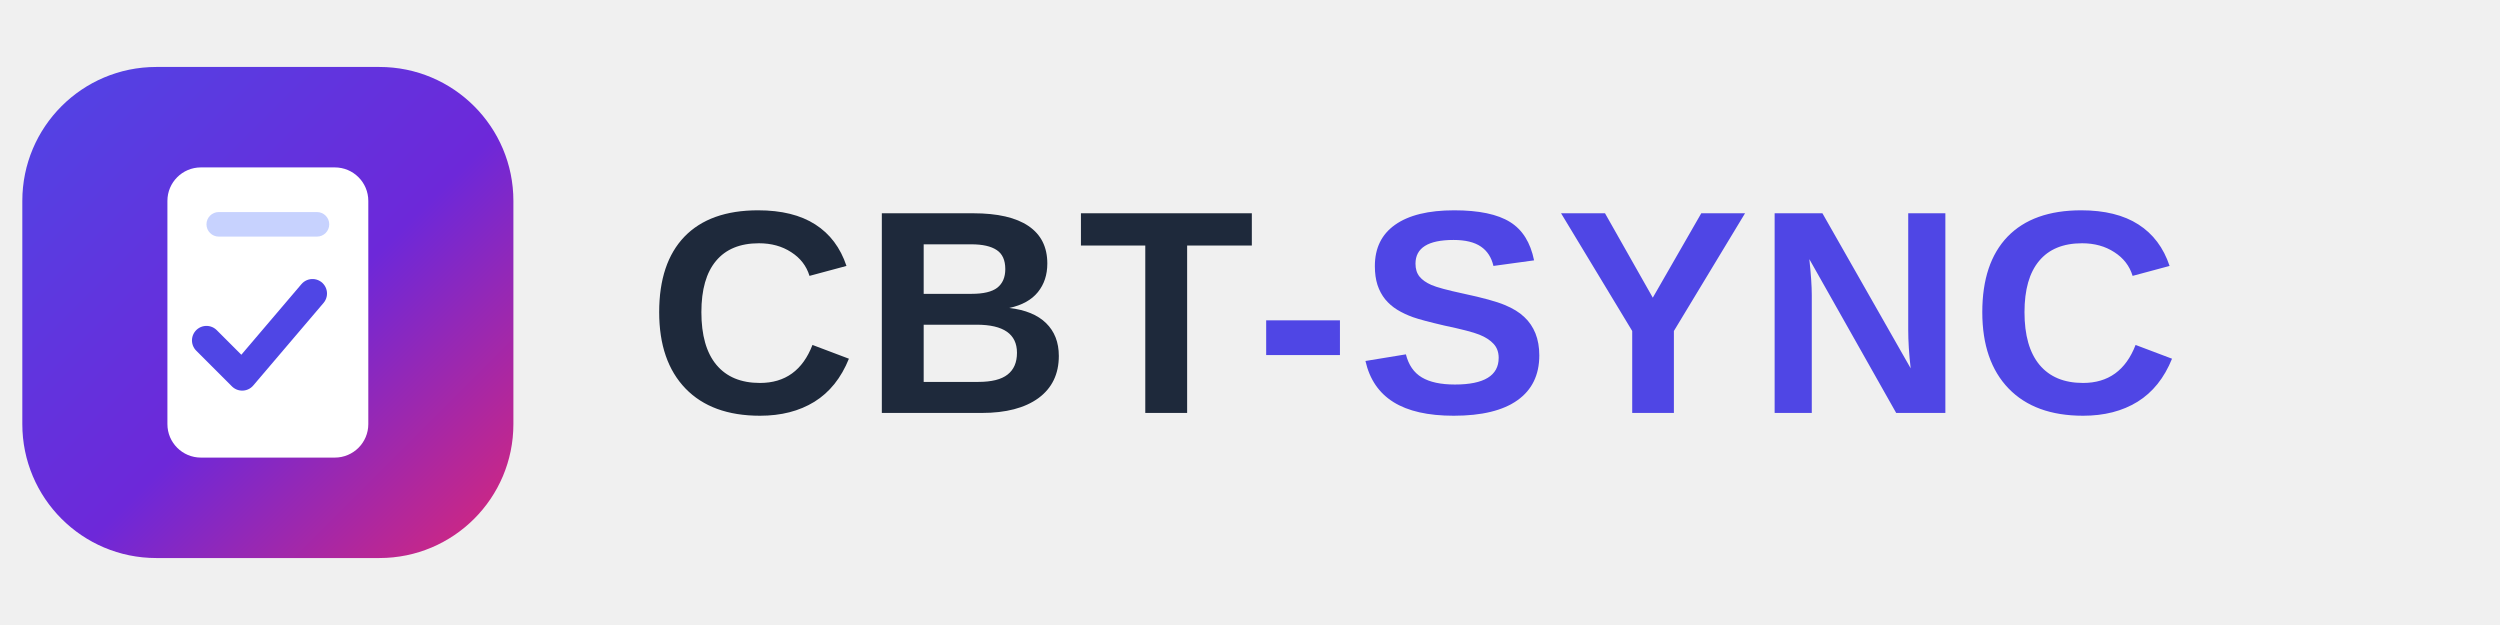
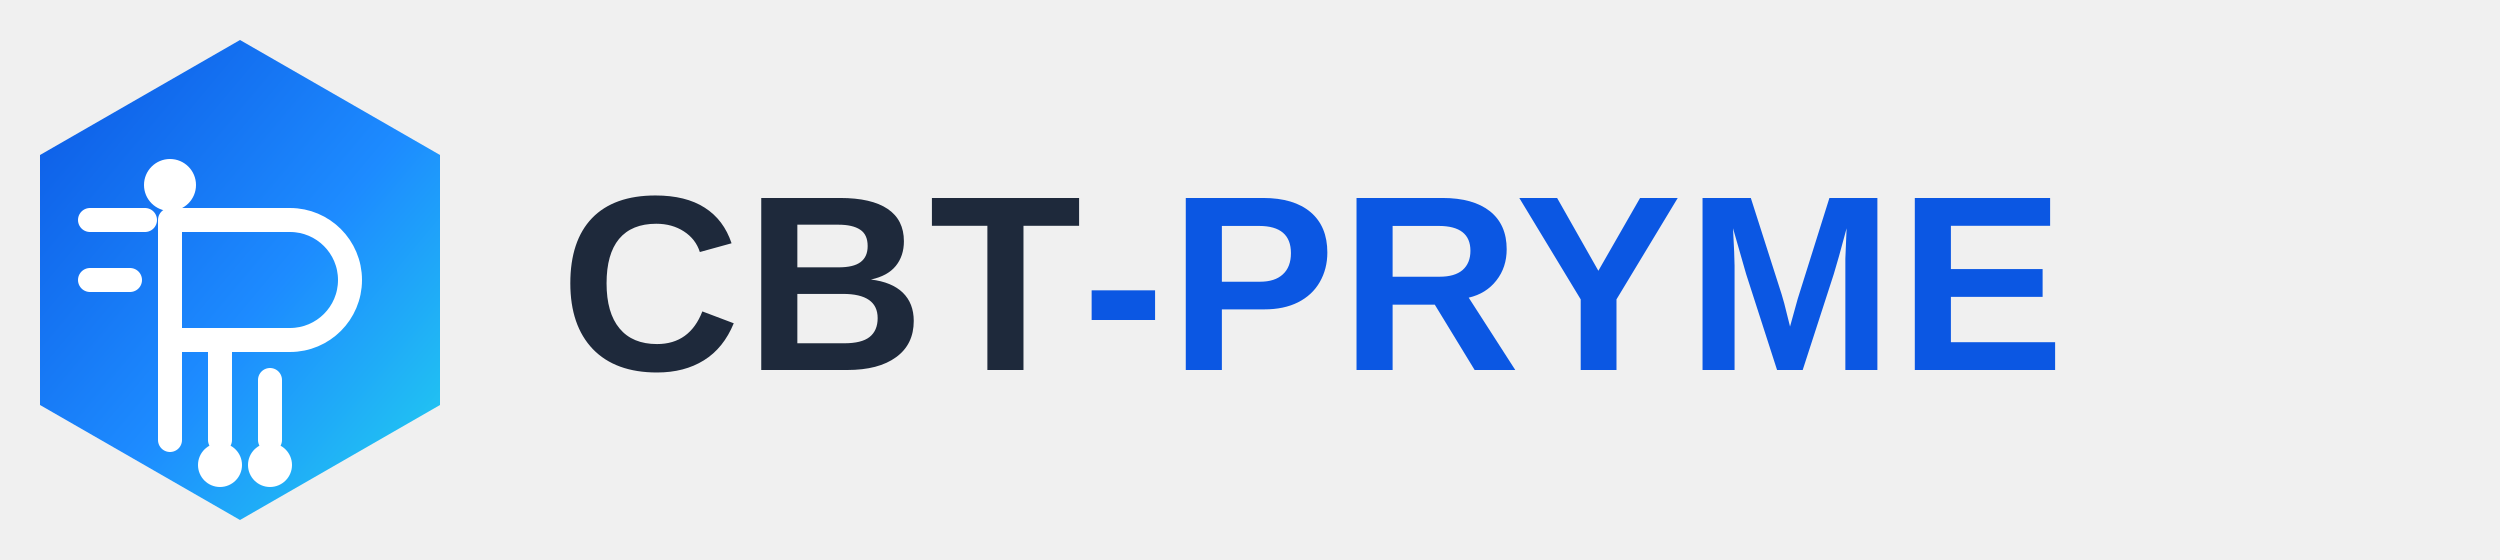
- <svg xmlns="http://www.w3.org/2000/svg" viewBox="0 0 224 56" role="img" aria-label="CBT-SYNC">
+ <svg xmlns="http://www.w3.org/2000/svg" viewBox="0 0 250 56" role="img" aria-label="CBT-PRYME">
  <defs>
-     <linearGradient id="cbtg" x1="0" y1="0" x2="1" y2="1">
-       <stop offset="0" stop-color="#4F46E5" />
-       <stop offset="0.55" stop-color="#6D28D9" />
-       <stop offset="1" stop-color="#DB2777" />
+     <linearGradient id="prymeg" x1="0" y1="0" x2="1" y2="1">
+       <stop offset="0" stop-color="#0B57E3" />
+       <stop offset="0.55" stop-color="#1D8BFF" />
+       <stop offset="1" stop-color="#22D3EE" />
    </linearGradient>
  </defs>
-   <rect x="2" y="6" width="44" height="44" rx="12" fill="url(#cbtg)" />
-   <rect x="15" y="15" width="18" height="26" rx="3" fill="#ffffff" />
-   <rect x="18.5" y="19" width="11" height="2.2" rx="1.1" fill="#c7d2fe" />
-   <path d="M18.5 30.5 l3.2 3.2 l6.3 -7.4" fill="none" stroke="#4F46E5" stroke-width="2.6" stroke-linecap="round" stroke-linejoin="round" />
-   <text x="58" y="37" font-family="Segoe UI, Arial, Helvetica, sans-serif" font-size="26" font-weight="800" letter-spacing="0.5" fill="#1e293b">CBT<tspan fill="#4F46E5">-SYNC</tspan>
+   <path d="M24 4 L44 15.5 L44 40.5 L24 52 L4 40.5 L4 15.5 Z" fill="url(#prymeg)" />
+   <g fill="none" stroke="#ffffff" stroke-width="2.4" stroke-linecap="round" stroke-linejoin="round">
+     <path d="M17 44 L17 22 L29 22 A6 6 0 0 1 29 34 L17 34" />
+     <path d="M9 22 L14.5 22" />
+     <path d="M9 28 L13 28" />
+     <path d="M22 34 L22 44" />
+     <path d="M27 38 L27 44" />
+   </g>
+   <g fill="#ffffff">
+     <circle cx="17" cy="18.5" r="2.6" />
+     <circle cx="22" cy="46.5" r="2.2" />
+     <circle cx="27" cy="46.5" r="2.2" />
+   </g>
+   <text x="56" y="37" font-family="Segoe UI, Arial, Helvetica, sans-serif" font-size="25" font-weight="800" letter-spacing="0.4" fill="#1e293b">CBT<tspan fill="#0B57E3">-PRYME</tspan>
  </text>
</svg>
